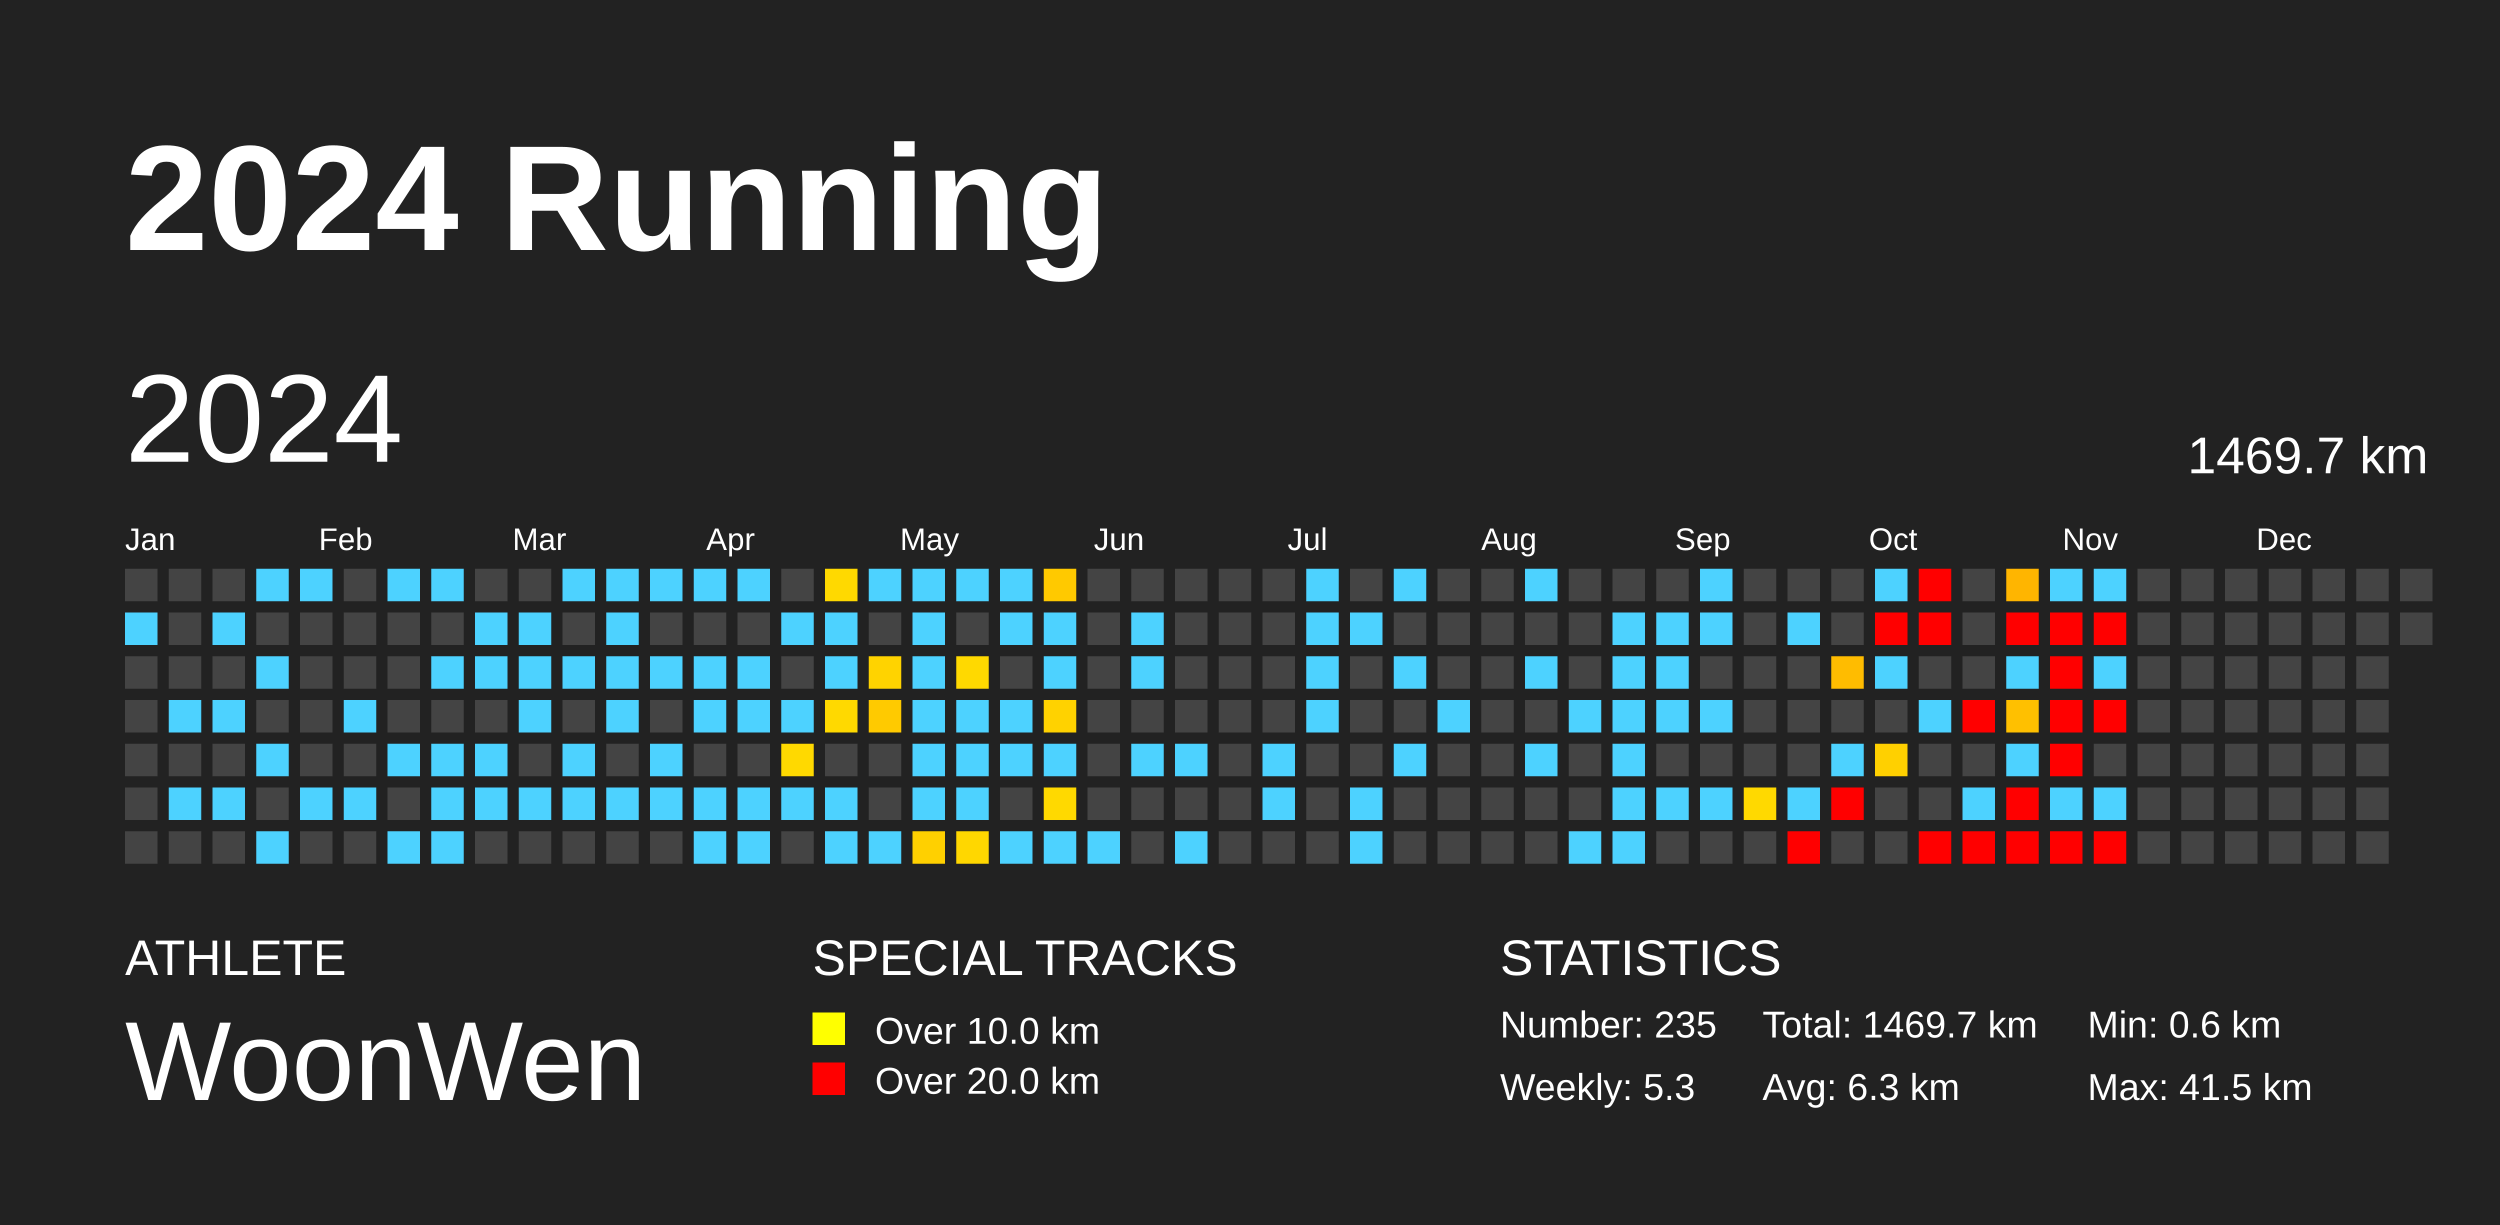
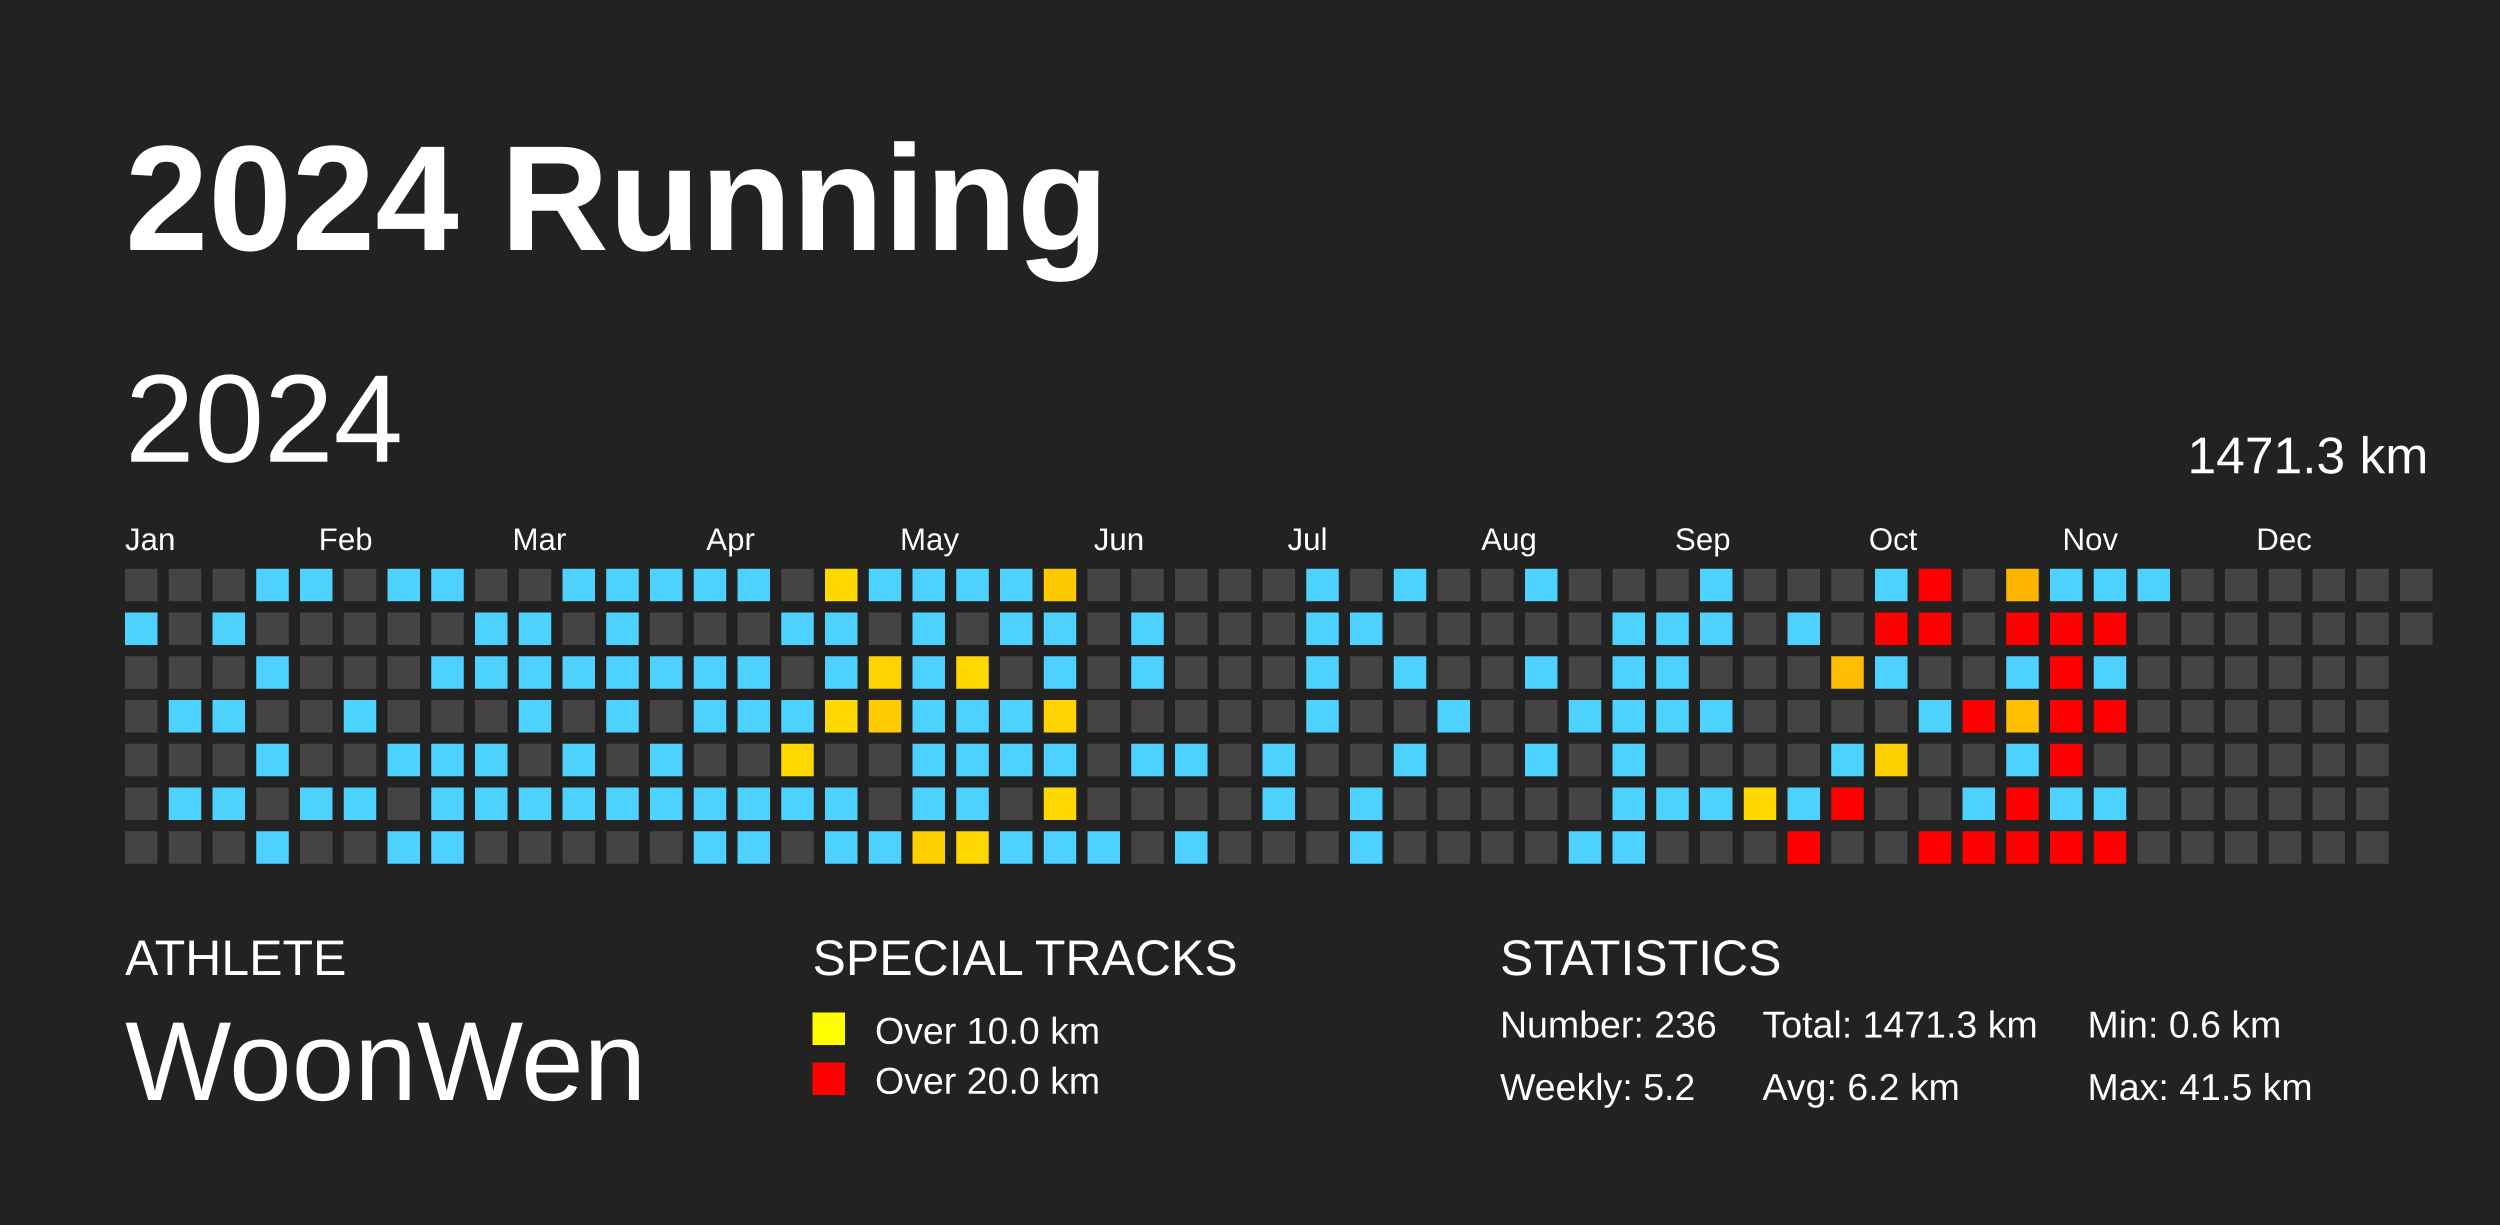
<svg xmlns="http://www.w3.org/2000/svg" baseProfile="full" height="98mm" version="1.1" viewBox="0,0,200,98" width="200mm">
  <defs />
  <rect fill="#222222" height="98" width="200" x="0" y="0" />
  <text fill="#FFFFFF" style="font-size:12px; font-family:Arial; font-weight:bold;" x="10" y="20">2024 Running</text>
  <text fill="#FFFFFF" style="font-size:4px; font-family:Arial" x="10" y="78">ATHLETE</text>
  <text fill="#FFFFFF" style="font-size:9px; font-family:Arial" x="10" y="88">WoonWen</text>
  <text fill="#FFFFFF" style="font-size:4px; font-family:Arial" x="65" y="78">SPECIAL TRACKS</text>
  <rect fill="yellow" height="2.6" width="2.6" x="65" y="81" />
  <text fill="#FFFFFF" style="font-size:3px; font-family:Arial" x="70" y="83.5">Over 10.0 km</text>
  <rect fill="red" height="2.6" width="2.6" x="65" y="85" />
  <text fill="#FFFFFF" style="font-size:3px; font-family:Arial" x="70" y="87.5">Over 20.0 km</text>
  <text fill="#FFFFFF" style="font-size:4px; font-family:Arial" x="120" y="78">STATISTICS</text>
-   <text fill="#FFFFFF" style="font-size:3px; font-family:Arial" x="120" y="83">Number: 235</text>
-   <text fill="#FFFFFF" style="font-size:3px; font-family:Arial" x="120" y="88">Weekly: 5.3</text>
-   <text fill="#FFFFFF" style="font-size:3px; font-family:Arial" x="141" y="83">Total: 1469.7 km</text>
-   <text fill="#FFFFFF" style="font-size:3px; font-family:Arial" x="141" y="88">Avg: 6.3 km</text>
+   <text fill="#FFFFFF" style="font-size:3px; font-family:Arial" x="120" y="83">Number: 236</text>
+   <text fill="#FFFFFF" style="font-size:3px; font-family:Arial" x="120" y="88">Weekly: 5.2</text>
+   <text fill="#FFFFFF" style="font-size:3px; font-family:Arial" x="141" y="83">Total: 1471.3 km</text>
+   <text fill="#FFFFFF" style="font-size:3px; font-family:Arial" x="141" y="88">Avg: 6.2 km</text>
  <text fill="#FFFFFF" style="font-size:3px; font-family:Arial" x="167" y="83">Min: 0.6 km</text>
  <text fill="#FFFFFF" style="font-size:3px; font-family:Arial" x="167" y="88">Max: 41.5 km</text>
  <text dominant-baseline="hanging" fill="#FFFFFF" style="font-size:10.0px; font-family:Arial;" x="10" y="30">2024</text>
-   <text dominant-baseline="hanging" fill="#FFFFFF" style="font-size:4.125px; font-family:Arial;" x="175" y="35">1469.7 km</text>
+   <text dominant-baseline="hanging" fill="#FFFFFF" style="font-size:4.125px; font-family:Arial;" x="175" y="35">1471.3 km</text>
  <text fill="#FFFFFF" style="font-size:2.5px; font-family:Arial" x="10.0" y="44">Jan</text>
  <text fill="#FFFFFF" style="font-size:2.5px; font-family:Arial" x="25.5" y="44">Feb</text>
  <text fill="#FFFFFF" style="font-size:2.5px; font-family:Arial" x="41.0" y="44">Mar</text>
  <text fill="#FFFFFF" style="font-size:2.5px; font-family:Arial" x="56.5" y="44">Apr</text>
  <text fill="#FFFFFF" style="font-size:2.5px; font-family:Arial" x="72.0" y="44">May</text>
  <text fill="#FFFFFF" style="font-size:2.5px; font-family:Arial" x="87.5" y="44">Jun</text>
  <text fill="#FFFFFF" style="font-size:2.5px; font-family:Arial" x="103.0" y="44">Jul</text>
  <text fill="#FFFFFF" style="font-size:2.5px; font-family:Arial" x="118.5" y="44">Aug</text>
  <text fill="#FFFFFF" style="font-size:2.5px; font-family:Arial" x="134.0" y="44">Sep</text>
  <text fill="#FFFFFF" style="font-size:2.5px; font-family:Arial" x="149.5" y="44">Oct</text>
  <text fill="#FFFFFF" style="font-size:2.5px; font-family:Arial" x="165.0" y="44">Nov</text>
  <text fill="#FFFFFF" style="font-size:2.5px; font-family:Arial" x="180.5" y="44">Dec</text>
  <rect fill="#444444" height="2.6" width="2.6" x="10.0" y="45.5" />
  <rect fill="#4dd2ff" height="2.6" width="2.6" x="10.0" y="49.0" />
  <rect fill="#444444" height="2.6" width="2.6" x="10.0" y="52.5" />
  <rect fill="#444444" height="2.6" width="2.6" x="10.0" y="56.0" />
  <rect fill="#444444" height="2.6" width="2.6" x="10.0" y="59.5" />
  <rect fill="#444444" height="2.6" width="2.6" x="10.0" y="63.0" />
  <rect fill="#444444" height="2.6" width="2.6" x="10.0" y="66.5" />
  <rect fill="#444444" height="2.6" width="2.6" x="13.5" y="45.5" />
  <rect fill="#444444" height="2.6" width="2.6" x="13.5" y="49.0" />
  <rect fill="#444444" height="2.6" width="2.6" x="13.5" y="52.5" />
  <rect fill="#4dd2ff" height="2.6" width="2.6" x="13.5" y="56.0" />
  <rect fill="#444444" height="2.6" width="2.6" x="13.5" y="59.5" />
  <rect fill="#4dd2ff" height="2.6" width="2.6" x="13.5" y="63.0" />
  <rect fill="#444444" height="2.6" width="2.6" x="13.5" y="66.5" />
  <rect fill="#444444" height="2.6" width="2.6" x="17.0" y="45.5" />
  <rect fill="#4dd2ff" height="2.6" width="2.6" x="17.0" y="49.0" />
  <rect fill="#444444" height="2.6" width="2.6" x="17.0" y="52.5" />
  <rect fill="#4dd2ff" height="2.6" width="2.6" x="17.0" y="56.0" />
  <rect fill="#444444" height="2.6" width="2.6" x="17.0" y="59.5" />
  <rect fill="#4dd2ff" height="2.6" width="2.6" x="17.0" y="63.0" />
  <rect fill="#444444" height="2.6" width="2.6" x="17.0" y="66.5" />
  <rect fill="#4dd2ff" height="2.6" width="2.6" x="20.5" y="45.5" />
  <rect fill="#444444" height="2.6" width="2.6" x="20.5" y="49.0" />
  <rect fill="#4dd2ff" height="2.6" width="2.6" x="20.5" y="52.5" />
  <rect fill="#444444" height="2.6" width="2.6" x="20.5" y="56.0" />
  <rect fill="#4dd2ff" height="2.6" width="2.6" x="20.5" y="59.5" />
  <rect fill="#444444" height="2.6" width="2.6" x="20.5" y="63.0" />
  <rect fill="#4dd2ff" height="2.6" width="2.6" x="20.5" y="66.5" />
  <rect fill="#4dd2ff" height="2.6" width="2.6" x="24.0" y="45.5" />
  <rect fill="#444444" height="2.6" width="2.6" x="24.0" y="49.0" />
  <rect fill="#444444" height="2.6" width="2.6" x="24.0" y="52.5" />
  <rect fill="#444444" height="2.6" width="2.6" x="24.0" y="56.0" />
  <rect fill="#444444" height="2.6" width="2.6" x="24.0" y="59.5" />
  <rect fill="#4dd2ff" height="2.6" width="2.6" x="24.0" y="63.0" />
  <rect fill="#444444" height="2.6" width="2.6" x="24.0" y="66.5" />
  <rect fill="#444444" height="2.6" width="2.6" x="27.5" y="45.5" />
  <rect fill="#444444" height="2.6" width="2.6" x="27.5" y="49.0" />
  <rect fill="#444444" height="2.6" width="2.6" x="27.5" y="52.5" />
  <rect fill="#4dd2ff" height="2.6" width="2.6" x="27.5" y="56.0" />
  <rect fill="#444444" height="2.6" width="2.6" x="27.5" y="59.5" />
  <rect fill="#4dd2ff" height="2.6" width="2.6" x="27.5" y="63.0" />
  <rect fill="#444444" height="2.6" width="2.6" x="27.5" y="66.5" />
  <rect fill="#4dd2ff" height="2.6" width="2.6" x="31.0" y="45.5" />
  <rect fill="#444444" height="2.6" width="2.6" x="31.0" y="49.0" />
  <rect fill="#444444" height="2.6" width="2.6" x="31.0" y="52.5" />
  <rect fill="#444444" height="2.6" width="2.6" x="31.0" y="56.0" />
  <rect fill="#4dd2ff" height="2.6" width="2.6" x="31.0" y="59.5" />
  <rect fill="#444444" height="2.6" width="2.6" x="31.0" y="63.0" />
  <rect fill="#4dd2ff" height="2.6" width="2.6" x="31.0" y="66.5" />
  <rect fill="#4dd2ff" height="2.6" width="2.6" x="34.5" y="45.5" />
  <rect fill="#444444" height="2.6" width="2.6" x="34.5" y="49.0" />
  <rect fill="#4dd2ff" height="2.6" width="2.6" x="34.5" y="52.5" />
  <rect fill="#444444" height="2.6" width="2.6" x="34.5" y="56.0" />
  <rect fill="#4dd2ff" height="2.6" width="2.6" x="34.5" y="59.5" />
  <rect fill="#4dd2ff" height="2.6" width="2.6" x="34.5" y="63.0" />
  <rect fill="#4dd2ff" height="2.6" width="2.6" x="34.5" y="66.5" />
  <rect fill="#444444" height="2.6" width="2.6" x="38.0" y="45.5" />
  <rect fill="#4dd2ff" height="2.6" width="2.6" x="38.0" y="49.0" />
  <rect fill="#4dd2ff" height="2.6" width="2.6" x="38.0" y="52.5" />
  <rect fill="#444444" height="2.6" width="2.6" x="38.0" y="56.0" />
  <rect fill="#4dd2ff" height="2.6" width="2.6" x="38.0" y="59.5" />
  <rect fill="#4dd2ff" height="2.6" width="2.6" x="38.0" y="63.0" />
  <rect fill="#444444" height="2.6" width="2.6" x="38.0" y="66.5" />
  <rect fill="#444444" height="2.6" width="2.6" x="41.5" y="45.5" />
  <rect fill="#4dd2ff" height="2.6" width="2.6" x="41.5" y="49.0" />
  <rect fill="#4dd2ff" height="2.6" width="2.6" x="41.5" y="52.5" />
  <rect fill="#4dd2ff" height="2.6" width="2.6" x="41.5" y="56.0" />
  <rect fill="#444444" height="2.6" width="2.6" x="41.5" y="59.5" />
  <rect fill="#4dd2ff" height="2.6" width="2.6" x="41.5" y="63.0" />
  <rect fill="#444444" height="2.6" width="2.6" x="41.5" y="66.5" />
  <rect fill="#4dd2ff" height="2.6" width="2.6" x="45.0" y="45.5" />
  <rect fill="#444444" height="2.6" width="2.6" x="45.0" y="49.0" />
  <rect fill="#4dd2ff" height="2.6" width="2.6" x="45.0" y="52.5" />
  <rect fill="#444444" height="2.6" width="2.6" x="45.0" y="56.0" />
  <rect fill="#4dd2ff" height="2.6" width="2.6" x="45.0" y="59.5" />
  <rect fill="#4dd2ff" height="2.6" width="2.6" x="45.0" y="63.0" />
  <rect fill="#444444" height="2.6" width="2.6" x="45.0" y="66.5" />
  <rect fill="#4dd2ff" height="2.6" width="2.6" x="48.5" y="45.5" />
  <rect fill="#4dd2ff" height="2.6" width="2.6" x="48.5" y="49.0" />
  <rect fill="#4dd2ff" height="2.6" width="2.6" x="48.5" y="52.5" />
  <rect fill="#4dd2ff" height="2.6" width="2.6" x="48.5" y="56.0" />
  <rect fill="#444444" height="2.6" width="2.6" x="48.5" y="59.5" />
  <rect fill="#4dd2ff" height="2.6" width="2.6" x="48.5" y="63.0" />
  <rect fill="#444444" height="2.6" width="2.6" x="48.5" y="66.5" />
  <rect fill="#4dd2ff" height="2.6" width="2.6" x="52.0" y="45.5" />
  <rect fill="#444444" height="2.6" width="2.6" x="52.0" y="49.0" />
  <rect fill="#4dd2ff" height="2.6" width="2.6" x="52.0" y="52.5" />
  <rect fill="#444444" height="2.6" width="2.6" x="52.0" y="56.0" />
  <rect fill="#4dd2ff" height="2.6" width="2.6" x="52.0" y="59.5" />
  <rect fill="#4dd2ff" height="2.6" width="2.6" x="52.0" y="63.0" />
  <rect fill="#444444" height="2.6" width="2.6" x="52.0" y="66.5" />
  <rect fill="#4dd2ff" height="2.6" width="2.6" x="55.5" y="45.5" />
  <rect fill="#444444" height="2.6" width="2.6" x="55.5" y="49.0" />
  <rect fill="#4dd2ff" height="2.6" width="2.6" x="55.5" y="52.5" />
  <rect fill="#4dd2ff" height="2.6" width="2.6" x="55.5" y="56.0" />
  <rect fill="#444444" height="2.6" width="2.6" x="55.5" y="59.5" />
  <rect fill="#4dd2ff" height="2.6" width="2.6" x="55.5" y="63.0" />
  <rect fill="#4dd2ff" height="2.6" width="2.6" x="55.5" y="66.5" />
  <rect fill="#4dd2ff" height="2.6" width="2.6" x="59.0" y="45.5" />
  <rect fill="#444444" height="2.6" width="2.6" x="59.0" y="49.0" />
  <rect fill="#4dd2ff" height="2.6" width="2.6" x="59.0" y="52.5" />
  <rect fill="#4dd2ff" height="2.6" width="2.6" x="59.0" y="56.0" />
  <rect fill="#444444" height="2.6" width="2.6" x="59.0" y="59.5" />
  <rect fill="#4dd2ff" height="2.6" width="2.6" x="59.0" y="63.0" />
  <rect fill="#4dd2ff" height="2.6" width="2.6" x="59.0" y="66.5" />
  <rect fill="#444444" height="2.6" width="2.6" x="62.5" y="45.5" />
  <rect fill="#4dd2ff" height="2.6" width="2.6" x="62.5" y="49.0" />
  <rect fill="#444444" height="2.6" width="2.6" x="62.5" y="52.5" />
  <rect fill="#4dd2ff" height="2.6" width="2.6" x="62.5" y="56.0" />
  <rect fill="#ffd900" height="2.6" width="2.6" x="62.5" y="59.5" />
  <rect fill="#4dd2ff" height="2.6" width="2.6" x="62.5" y="63.0" />
  <rect fill="#444444" height="2.6" width="2.6" x="62.5" y="66.5" />
  <rect fill="#ffd900" height="2.6" width="2.6" x="66.0" y="45.5" />
  <rect fill="#4dd2ff" height="2.6" width="2.6" x="66.0" y="49.0" />
  <rect fill="#4dd2ff" height="2.6" width="2.6" x="66.0" y="52.5" />
  <rect fill="#ffd900" height="2.6" width="2.6" x="66.0" y="56.0" />
  <rect fill="#444444" height="2.6" width="2.6" x="66.0" y="59.5" />
  <rect fill="#4dd2ff" height="2.6" width="2.6" x="66.0" y="63.0" />
  <rect fill="#4dd2ff" height="2.6" width="2.6" x="66.0" y="66.5" />
  <rect fill="#4dd2ff" height="2.6" width="2.6" x="69.5" y="45.5" />
  <rect fill="#444444" height="2.6" width="2.6" x="69.5" y="49.0" />
  <rect fill="#ffd300" height="2.6" width="2.6" x="69.5" y="52.5" />
  <rect fill="#ffca00" height="2.6" width="2.6" x="69.5" y="56.0" />
  <rect fill="#444444" height="2.6" width="2.6" x="69.5" y="59.5" />
  <rect fill="#444444" height="2.6" width="2.6" x="69.5" y="63.0" />
  <rect fill="#4dd2ff" height="2.6" width="2.6" x="69.5" y="66.5" />
  <rect fill="#4dd2ff" height="2.6" width="2.6" x="73.0" y="45.5" />
  <rect fill="#4dd2ff" height="2.6" width="2.6" x="73.0" y="49.0" />
  <rect fill="#4dd2ff" height="2.6" width="2.6" x="73.0" y="52.5" />
  <rect fill="#4dd2ff" height="2.6" width="2.6" x="73.0" y="56.0" />
  <rect fill="#4dd2ff" height="2.6" width="2.6" x="73.0" y="59.5" />
  <rect fill="#4dd2ff" height="2.6" width="2.6" x="73.0" y="63.0" />
  <rect fill="#ffd000" height="2.6" width="2.6" x="73.0" y="66.5" />
  <rect fill="#4dd2ff" height="2.6" width="2.6" x="76.5" y="45.5" />
  <rect fill="#444444" height="2.6" width="2.6" x="76.5" y="49.0" />
  <rect fill="#ffd900" height="2.6" width="2.6" x="76.5" y="52.5" />
  <rect fill="#4dd2ff" height="2.6" width="2.6" x="76.5" y="56.0" />
  <rect fill="#4dd2ff" height="2.6" width="2.6" x="76.5" y="59.5" />
  <rect fill="#4dd2ff" height="2.6" width="2.6" x="76.5" y="63.0" />
  <rect fill="#ffd700" height="2.6" width="2.6" x="76.5" y="66.5" />
  <rect fill="#4dd2ff" height="2.6" width="2.6" x="80.0" y="45.5" />
  <rect fill="#4dd2ff" height="2.6" width="2.6" x="80.0" y="49.0" />
  <rect fill="#444444" height="2.6" width="2.6" x="80.0" y="52.5" />
  <rect fill="#4dd2ff" height="2.6" width="2.6" x="80.0" y="56.0" />
  <rect fill="#4dd2ff" height="2.6" width="2.6" x="80.0" y="59.5" />
  <rect fill="#444444" height="2.6" width="2.6" x="80.0" y="63.0" />
  <rect fill="#4dd2ff" height="2.6" width="2.6" x="80.0" y="66.5" />
  <rect fill="#ffc900" height="2.6" width="2.6" x="83.5" y="45.5" />
  <rect fill="#4dd2ff" height="2.6" width="2.6" x="83.5" y="49.0" />
  <rect fill="#4dd2ff" height="2.6" width="2.6" x="83.5" y="52.5" />
  <rect fill="#ffd200" height="2.6" width="2.6" x="83.5" y="56.0" />
  <rect fill="#4dd2ff" height="2.6" width="2.6" x="83.5" y="59.5" />
  <rect fill="#ffd900" height="2.6" width="2.6" x="83.5" y="63.0" />
  <rect fill="#4dd2ff" height="2.6" width="2.6" x="83.5" y="66.5" />
  <rect fill="#444444" height="2.6" width="2.6" x="87.0" y="45.5" />
  <rect fill="#444444" height="2.6" width="2.6" x="87.0" y="49.0" />
  <rect fill="#444444" height="2.6" width="2.6" x="87.0" y="52.5" />
  <rect fill="#444444" height="2.6" width="2.6" x="87.0" y="56.0" />
  <rect fill="#444444" height="2.6" width="2.6" x="87.0" y="59.5" />
  <rect fill="#444444" height="2.6" width="2.6" x="87.0" y="63.0" />
  <rect fill="#4dd2ff" height="2.6" width="2.6" x="87.0" y="66.5" />
  <rect fill="#444444" height="2.6" width="2.6" x="90.5" y="45.5" />
  <rect fill="#4dd2ff" height="2.6" width="2.6" x="90.5" y="49.0" />
  <rect fill="#4dd2ff" height="2.6" width="2.6" x="90.5" y="52.5" />
  <rect fill="#444444" height="2.6" width="2.6" x="90.5" y="56.0" />
  <rect fill="#4dd2ff" height="2.6" width="2.6" x="90.5" y="59.5" />
  <rect fill="#444444" height="2.6" width="2.6" x="90.5" y="63.0" />
  <rect fill="#444444" height="2.6" width="2.6" x="90.5" y="66.5" />
  <rect fill="#444444" height="2.6" width="2.6" x="94.0" y="45.5" />
  <rect fill="#444444" height="2.6" width="2.6" x="94.0" y="49.0" />
  <rect fill="#444444" height="2.6" width="2.6" x="94.0" y="52.5" />
  <rect fill="#444444" height="2.6" width="2.6" x="94.0" y="56.0" />
  <rect fill="#4dd2ff" height="2.6" width="2.6" x="94.0" y="59.5" />
  <rect fill="#444444" height="2.6" width="2.6" x="94.0" y="63.0" />
  <rect fill="#4dd2ff" height="2.6" width="2.6" x="94.0" y="66.5" />
  <rect fill="#444444" height="2.6" width="2.6" x="97.5" y="45.5" />
  <rect fill="#444444" height="2.6" width="2.6" x="97.5" y="49.0" />
  <rect fill="#444444" height="2.6" width="2.6" x="97.5" y="52.5" />
  <rect fill="#444444" height="2.6" width="2.6" x="97.5" y="56.0" />
  <rect fill="#444444" height="2.6" width="2.6" x="97.5" y="59.5" />
  <rect fill="#444444" height="2.6" width="2.6" x="97.5" y="63.0" />
  <rect fill="#444444" height="2.6" width="2.6" x="97.5" y="66.5" />
  <rect fill="#444444" height="2.6" width="2.6" x="101.0" y="45.5" />
  <rect fill="#444444" height="2.6" width="2.6" x="101.0" y="49.0" />
  <rect fill="#444444" height="2.6" width="2.6" x="101.0" y="52.5" />
  <rect fill="#444444" height="2.6" width="2.6" x="101.0" y="56.0" />
  <rect fill="#4dd2ff" height="2.6" width="2.6" x="101.0" y="59.5" />
  <rect fill="#4dd2ff" height="2.6" width="2.6" x="101.0" y="63.0" />
  <rect fill="#444444" height="2.6" width="2.6" x="101.0" y="66.5" />
  <rect fill="#4dd2ff" height="2.6" width="2.6" x="104.5" y="45.5" />
  <rect fill="#4dd2ff" height="2.6" width="2.6" x="104.5" y="49.0" />
  <rect fill="#4dd2ff" height="2.6" width="2.6" x="104.5" y="52.5" />
  <rect fill="#4dd2ff" height="2.6" width="2.6" x="104.5" y="56.0" />
  <rect fill="#444444" height="2.6" width="2.6" x="104.5" y="59.5" />
  <rect fill="#444444" height="2.6" width="2.6" x="104.5" y="63.0" />
  <rect fill="#444444" height="2.6" width="2.6" x="104.5" y="66.5" />
  <rect fill="#444444" height="2.6" width="2.6" x="108.0" y="45.5" />
  <rect fill="#4dd2ff" height="2.6" width="2.6" x="108.0" y="49.0" />
  <rect fill="#444444" height="2.6" width="2.6" x="108.0" y="52.5" />
  <rect fill="#444444" height="2.6" width="2.6" x="108.0" y="56.0" />
  <rect fill="#444444" height="2.6" width="2.6" x="108.0" y="59.5" />
  <rect fill="#4dd2ff" height="2.6" width="2.6" x="108.0" y="63.0" />
  <rect fill="#4dd2ff" height="2.6" width="2.6" x="108.0" y="66.5" />
  <rect fill="#4dd2ff" height="2.6" width="2.6" x="111.5" y="45.5" />
  <rect fill="#444444" height="2.6" width="2.6" x="111.5" y="49.0" />
  <rect fill="#4dd2ff" height="2.6" width="2.6" x="111.5" y="52.5" />
  <rect fill="#444444" height="2.6" width="2.6" x="111.5" y="56.0" />
  <rect fill="#4dd2ff" height="2.6" width="2.6" x="111.5" y="59.5" />
  <rect fill="#444444" height="2.6" width="2.6" x="111.5" y="63.0" />
  <rect fill="#444444" height="2.6" width="2.6" x="111.5" y="66.5" />
  <rect fill="#444444" height="2.6" width="2.6" x="115.0" y="45.5" />
  <rect fill="#444444" height="2.6" width="2.6" x="115.0" y="49.0" />
  <rect fill="#444444" height="2.6" width="2.6" x="115.0" y="52.5" />
  <rect fill="#4dd2ff" height="2.6" width="2.6" x="115.0" y="56.0" />
  <rect fill="#444444" height="2.6" width="2.6" x="115.0" y="59.5" />
  <rect fill="#444444" height="2.6" width="2.6" x="115.0" y="63.0" />
  <rect fill="#444444" height="2.6" width="2.6" x="115.0" y="66.5" />
  <rect fill="#444444" height="2.6" width="2.6" x="118.5" y="45.5" />
  <rect fill="#444444" height="2.6" width="2.6" x="118.5" y="49.0" />
  <rect fill="#444444" height="2.6" width="2.6" x="118.5" y="52.5" />
  <rect fill="#444444" height="2.6" width="2.6" x="118.5" y="56.0" />
  <rect fill="#444444" height="2.6" width="2.6" x="118.5" y="59.5" />
  <rect fill="#444444" height="2.6" width="2.6" x="118.5" y="63.0" />
  <rect fill="#444444" height="2.6" width="2.6" x="118.5" y="66.5" />
  <rect fill="#4dd2ff" height="2.6" width="2.6" x="122.0" y="45.5" />
  <rect fill="#444444" height="2.6" width="2.6" x="122.0" y="49.0" />
  <rect fill="#4dd2ff" height="2.6" width="2.6" x="122.0" y="52.5" />
  <rect fill="#444444" height="2.6" width="2.6" x="122.0" y="56.0" />
  <rect fill="#4dd2ff" height="2.6" width="2.6" x="122.0" y="59.5" />
  <rect fill="#444444" height="2.6" width="2.6" x="122.0" y="63.0" />
  <rect fill="#444444" height="2.6" width="2.6" x="122.0" y="66.5" />
  <rect fill="#444444" height="2.6" width="2.6" x="125.5" y="45.5" />
  <rect fill="#444444" height="2.6" width="2.6" x="125.5" y="49.0" />
  <rect fill="#444444" height="2.6" width="2.6" x="125.5" y="52.5" />
  <rect fill="#4dd2ff" height="2.6" width="2.6" x="125.5" y="56.0" />
  <rect fill="#444444" height="2.6" width="2.6" x="125.5" y="59.5" />
  <rect fill="#444444" height="2.6" width="2.6" x="125.5" y="63.0" />
  <rect fill="#4dd2ff" height="2.6" width="2.6" x="125.5" y="66.5" />
  <rect fill="#444444" height="2.6" width="2.6" x="129.0" y="45.5" />
  <rect fill="#4dd2ff" height="2.6" width="2.6" x="129.0" y="49.0" />
  <rect fill="#4dd2ff" height="2.6" width="2.6" x="129.0" y="52.5" />
  <rect fill="#4dd2ff" height="2.6" width="2.6" x="129.0" y="56.0" />
  <rect fill="#4dd2ff" height="2.6" width="2.6" x="129.0" y="59.5" />
  <rect fill="#4dd2ff" height="2.6" width="2.6" x="129.0" y="63.0" />
  <rect fill="#4dd2ff" height="2.6" width="2.6" x="129.0" y="66.5" />
  <rect fill="#444444" height="2.6" width="2.6" x="132.5" y="45.5" />
  <rect fill="#4dd2ff" height="2.6" width="2.6" x="132.5" y="49.0" />
  <rect fill="#4dd2ff" height="2.6" width="2.6" x="132.5" y="52.5" />
  <rect fill="#4dd2ff" height="2.6" width="2.6" x="132.5" y="56.0" />
  <rect fill="#444444" height="2.6" width="2.6" x="132.5" y="59.5" />
  <rect fill="#4dd2ff" height="2.6" width="2.6" x="132.5" y="63.0" />
  <rect fill="#444444" height="2.6" width="2.6" x="132.5" y="66.5" />
  <rect fill="#4dd2ff" height="2.6" width="2.6" x="136.0" y="45.5" />
  <rect fill="#4dd2ff" height="2.6" width="2.6" x="136.0" y="49.0" />
  <rect fill="#444444" height="2.6" width="2.6" x="136.0" y="52.5" />
  <rect fill="#4dd2ff" height="2.6" width="2.6" x="136.0" y="56.0" />
  <rect fill="#444444" height="2.6" width="2.6" x="136.0" y="59.5" />
  <rect fill="#4dd2ff" height="2.6" width="2.6" x="136.0" y="63.0" />
  <rect fill="#444444" height="2.6" width="2.6" x="136.0" y="66.5" />
  <rect fill="#444444" height="2.6" width="2.6" x="139.5" y="45.5" />
  <rect fill="#444444" height="2.6" width="2.6" x="139.5" y="49.0" />
  <rect fill="#444444" height="2.6" width="2.6" x="139.5" y="52.5" />
  <rect fill="#444444" height="2.6" width="2.6" x="139.5" y="56.0" />
  <rect fill="#444444" height="2.6" width="2.6" x="139.5" y="59.5" />
  <rect fill="#ffd900" height="2.6" width="2.6" x="139.5" y="63.0" />
  <rect fill="#444444" height="2.6" width="2.6" x="139.5" y="66.5" />
  <rect fill="#444444" height="2.6" width="2.6" x="143.0" y="45.5" />
  <rect fill="#4dd2ff" height="2.6" width="2.6" x="143.0" y="49.0" />
  <rect fill="#444444" height="2.6" width="2.6" x="143.0" y="52.5" />
  <rect fill="#444444" height="2.6" width="2.6" x="143.0" y="56.0" />
  <rect fill="#444444" height="2.6" width="2.6" x="143.0" y="59.5" />
  <rect fill="#4dd2ff" height="2.6" width="2.6" x="143.0" y="63.0" />
  <rect fill="red" height="2.6" width="2.6" x="143.0" y="66.5" />
  <rect fill="#444444" height="2.6" width="2.6" x="146.5" y="45.5" />
  <rect fill="#444444" height="2.6" width="2.6" x="146.5" y="49.0" />
  <rect fill="#ffbc00" height="2.6" width="2.6" x="146.5" y="52.5" />
  <rect fill="#444444" height="2.6" width="2.6" x="146.5" y="56.0" />
  <rect fill="#4dd2ff" height="2.6" width="2.6" x="146.5" y="59.5" />
  <rect fill="red" height="2.6" width="2.6" x="146.5" y="63.0" />
  <rect fill="#444444" height="2.6" width="2.6" x="146.5" y="66.5" />
  <rect fill="#4dd2ff" height="2.6" width="2.6" x="150.0" y="45.5" />
  <rect fill="red" height="2.6" width="2.6" x="150.0" y="49.0" />
  <rect fill="#4dd2ff" height="2.6" width="2.6" x="150.0" y="52.5" />
  <rect fill="#444444" height="2.6" width="2.6" x="150.0" y="56.0" />
  <rect fill="#ffd000" height="2.6" width="2.6" x="150.0" y="59.5" />
  <rect fill="#444444" height="2.6" width="2.6" x="150.0" y="63.0" />
  <rect fill="#444444" height="2.6" width="2.6" x="150.0" y="66.5" />
  <rect fill="red" height="2.6" width="2.6" x="153.5" y="45.5" />
  <rect fill="red" height="2.6" width="2.6" x="153.5" y="49.0" />
  <rect fill="#444444" height="2.6" width="2.6" x="153.5" y="52.5" />
  <rect fill="#4dd2ff" height="2.6" width="2.6" x="153.5" y="56.0" />
  <rect fill="#444444" height="2.6" width="2.6" x="153.5" y="59.5" />
  <rect fill="#444444" height="2.6" width="2.6" x="153.5" y="63.0" />
  <rect fill="red" height="2.6" width="2.6" x="153.5" y="66.5" />
  <rect fill="#444444" height="2.6" width="2.6" x="157.0" y="45.5" />
  <rect fill="#444444" height="2.6" width="2.6" x="157.0" y="49.0" />
  <rect fill="#444444" height="2.6" width="2.6" x="157.0" y="52.5" />
  <rect fill="red" height="2.6" width="2.6" x="157.0" y="56.0" />
  <rect fill="#444444" height="2.6" width="2.6" x="157.0" y="59.5" />
  <rect fill="#4dd2ff" height="2.6" width="2.6" x="157.0" y="63.0" />
  <rect fill="red" height="2.6" width="2.6" x="157.0" y="66.5" />
  <rect fill="#ffb500" height="2.6" width="2.6" x="160.5" y="45.5" />
  <rect fill="red" height="2.6" width="2.6" x="160.5" y="49.0" />
  <rect fill="#4dd2ff" height="2.6" width="2.6" x="160.5" y="52.5" />
  <rect fill="#ffc000" height="2.6" width="2.6" x="160.5" y="56.0" />
  <rect fill="#4dd2ff" height="2.6" width="2.6" x="160.5" y="59.5" />
  <rect fill="red" height="2.6" width="2.6" x="160.5" y="63.0" />
  <rect fill="red" height="2.6" width="2.6" x="160.5" y="66.5" />
  <rect fill="#4dd2ff" height="2.6" width="2.6" x="164.0" y="45.5" />
  <rect fill="red" height="2.6" width="2.6" x="164.0" y="49.0" />
  <rect fill="red" height="2.6" width="2.6" x="164.0" y="52.5" />
  <rect fill="red" height="2.6" width="2.6" x="164.0" y="56.0" />
  <rect fill="red" height="2.6" width="2.6" x="164.0" y="59.5" />
  <rect fill="#4dd2ff" height="2.6" width="2.6" x="164.0" y="63.0" />
  <rect fill="red" height="2.6" width="2.6" x="164.0" y="66.5" />
  <rect fill="#4dd2ff" height="2.6" width="2.6" x="167.5" y="45.5" />
  <rect fill="red" height="2.6" width="2.6" x="167.5" y="49.0" />
  <rect fill="#4dd2ff" height="2.6" width="2.6" x="167.5" y="52.5" />
  <rect fill="red" height="2.6" width="2.6" x="167.5" y="56.0" />
  <rect fill="#444444" height="2.6" width="2.6" x="167.5" y="59.5" />
  <rect fill="#4dd2ff" height="2.6" width="2.6" x="167.5" y="63.0" />
  <rect fill="red" height="2.6" width="2.6" x="167.5" y="66.5" />
-   <rect fill="#444444" height="2.6" width="2.6" x="171.0" y="45.5" />
+   <rect fill="#4dd2ff" height="2.6" width="2.6" x="171.0" y="45.5" />
  <rect fill="#444444" height="2.6" width="2.6" x="171.0" y="49.0" />
  <rect fill="#444444" height="2.6" width="2.6" x="171.0" y="52.5" />
  <rect fill="#444444" height="2.6" width="2.6" x="171.0" y="56.0" />
  <rect fill="#444444" height="2.6" width="2.6" x="171.0" y="59.5" />
  <rect fill="#444444" height="2.6" width="2.6" x="171.0" y="63.0" />
  <rect fill="#444444" height="2.6" width="2.6" x="171.0" y="66.5" />
  <rect fill="#444444" height="2.6" width="2.6" x="174.5" y="45.5" />
  <rect fill="#444444" height="2.6" width="2.6" x="174.5" y="49.0" />
  <rect fill="#444444" height="2.6" width="2.6" x="174.5" y="52.5" />
  <rect fill="#444444" height="2.6" width="2.6" x="174.5" y="56.0" />
  <rect fill="#444444" height="2.6" width="2.6" x="174.5" y="59.5" />
  <rect fill="#444444" height="2.6" width="2.6" x="174.5" y="63.0" />
  <rect fill="#444444" height="2.6" width="2.6" x="174.5" y="66.5" />
  <rect fill="#444444" height="2.6" width="2.6" x="178.0" y="45.5" />
  <rect fill="#444444" height="2.6" width="2.6" x="178.0" y="49.0" />
  <rect fill="#444444" height="2.6" width="2.6" x="178.0" y="52.5" />
  <rect fill="#444444" height="2.6" width="2.6" x="178.0" y="56.0" />
  <rect fill="#444444" height="2.6" width="2.6" x="178.0" y="59.5" />
  <rect fill="#444444" height="2.6" width="2.6" x="178.0" y="63.0" />
  <rect fill="#444444" height="2.6" width="2.6" x="178.0" y="66.5" />
  <rect fill="#444444" height="2.6" width="2.6" x="181.5" y="45.5" />
  <rect fill="#444444" height="2.6" width="2.6" x="181.5" y="49.0" />
  <rect fill="#444444" height="2.6" width="2.6" x="181.5" y="52.5" />
  <rect fill="#444444" height="2.6" width="2.6" x="181.5" y="56.0" />
  <rect fill="#444444" height="2.6" width="2.6" x="181.5" y="59.5" />
  <rect fill="#444444" height="2.6" width="2.6" x="181.5" y="63.0" />
  <rect fill="#444444" height="2.6" width="2.6" x="181.5" y="66.5" />
  <rect fill="#444444" height="2.6" width="2.6" x="185.0" y="45.5" />
  <rect fill="#444444" height="2.6" width="2.6" x="185.0" y="49.0" />
  <rect fill="#444444" height="2.6" width="2.6" x="185.0" y="52.5" />
  <rect fill="#444444" height="2.6" width="2.6" x="185.0" y="56.0" />
  <rect fill="#444444" height="2.6" width="2.6" x="185.0" y="59.5" />
  <rect fill="#444444" height="2.6" width="2.6" x="185.0" y="63.0" />
  <rect fill="#444444" height="2.6" width="2.6" x="185.0" y="66.5" />
  <rect fill="#444444" height="2.6" width="2.6" x="188.5" y="45.5" />
  <rect fill="#444444" height="2.6" width="2.6" x="188.5" y="49.0" />
  <rect fill="#444444" height="2.6" width="2.6" x="188.5" y="52.5" />
  <rect fill="#444444" height="2.6" width="2.6" x="188.5" y="56.0" />
  <rect fill="#444444" height="2.6" width="2.6" x="188.5" y="59.5" />
  <rect fill="#444444" height="2.6" width="2.6" x="188.5" y="63.0" />
  <rect fill="#444444" height="2.6" width="2.6" x="188.5" y="66.5" />
  <rect fill="#444444" height="2.6" width="2.6" x="192.0" y="45.5" />
  <rect fill="#444444" height="2.6" width="2.6" x="192.0" y="49.0" />
</svg>
